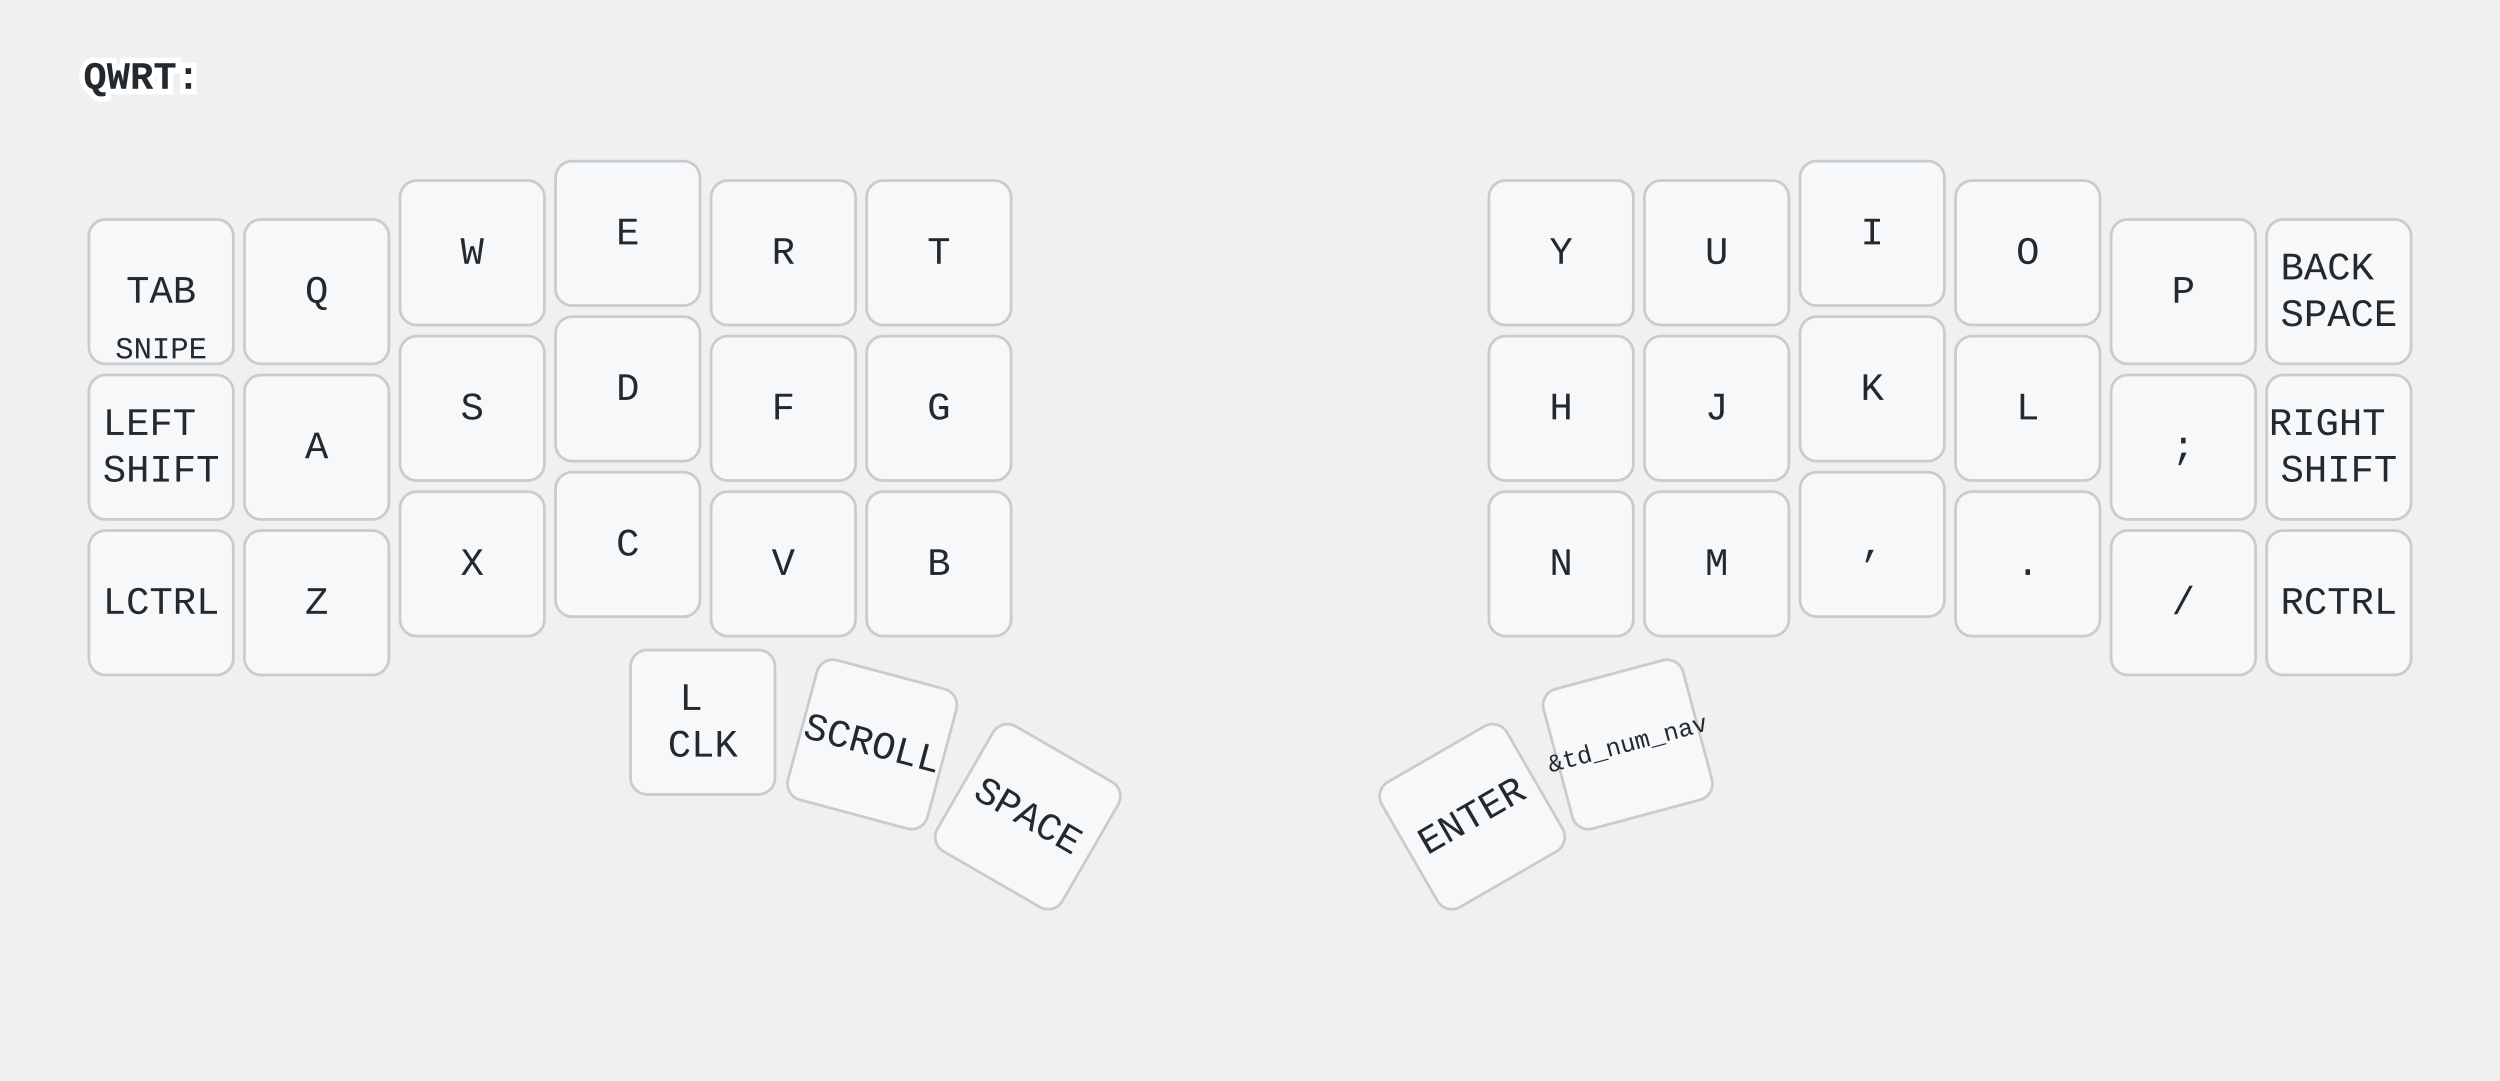
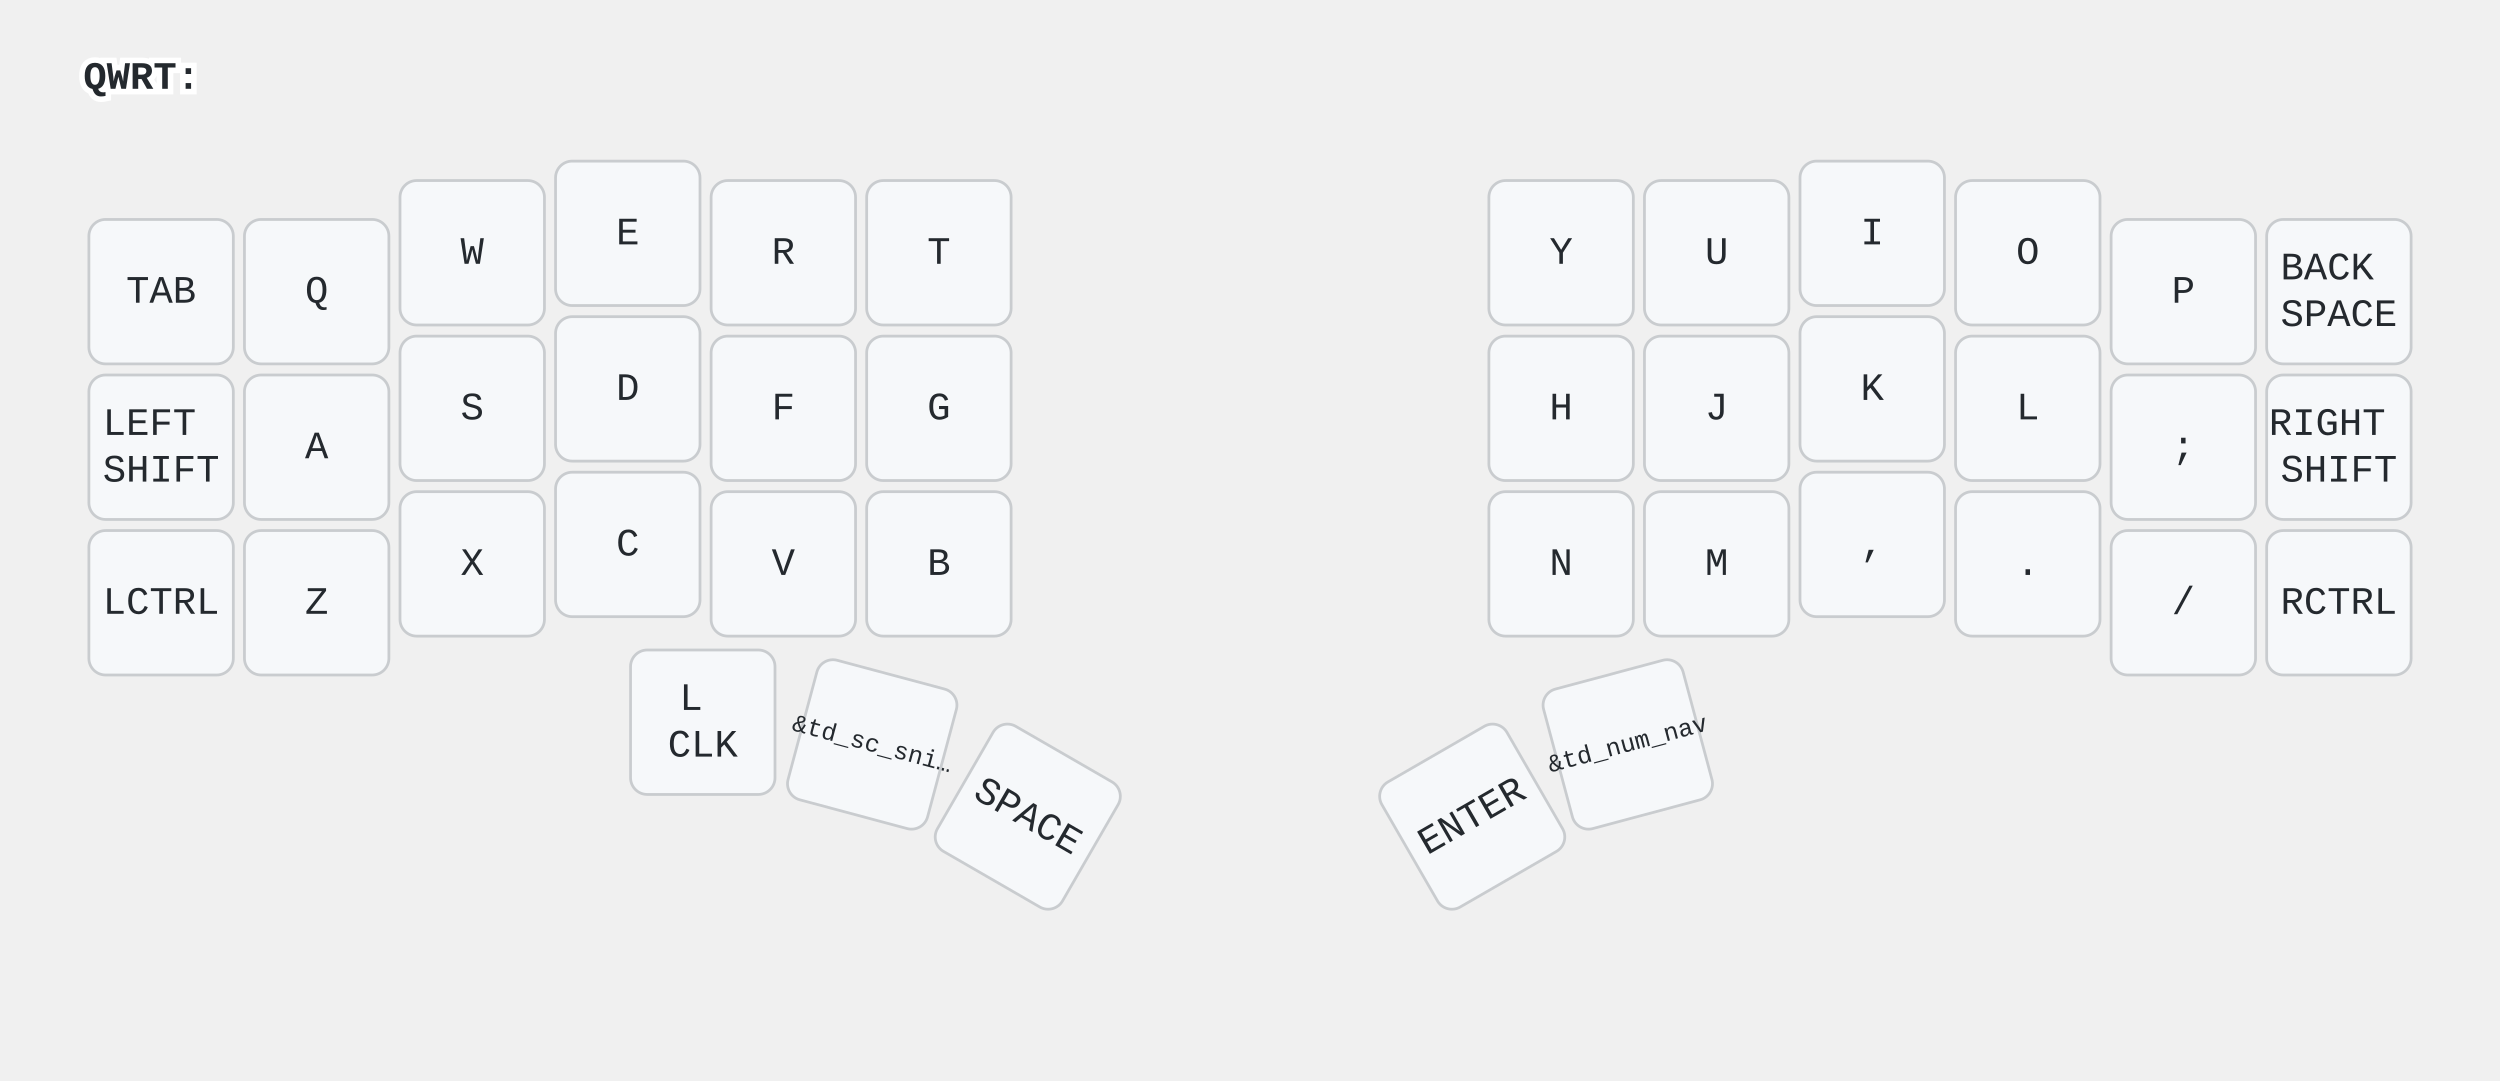
<svg xmlns="http://www.w3.org/2000/svg" width="900" height="389" viewBox="0 0 900 389" class="keymap">
  <style>/* inherit to force styles through use tags */
svg path {
    fill: inherit;
}

/* font and background color specifications */
svg.keymap {
    font-family: SFMono-Regular,Consolas,Liberation Mono,Menlo,monospace;
    font-size: 14px;
    font-kerning: normal;
    text-rendering: optimizeLegibility;
    fill: #24292e;
}

/* default key styling */
rect.key {
    fill: #f6f8fa;
}

rect.key, rect.combo {
    stroke: #c9cccf;
    stroke-width: 1;
}

/* default key side styling, only used is draw_key_sides is set */
rect.side {
    filter: brightness(90%);
}

/* color accent for combo boxes */
rect.combo, rect.combo-separate {
    fill: #cdf;
}

/* color accent for held keys */
rect.held, rect.combo.held {
    fill: #fdd;
}

/* color accent for ghost (optional) keys */
rect.ghost, rect.combo.ghost {
    stroke-dasharray: 4, 4;
    stroke-width: 2;
}

text {
    text-anchor: middle;
    dominant-baseline: middle;
}

/* styling for layer labels */
text.label {
    font-weight: bold;
    text-anchor: start;
    stroke: white;
    stroke-width: 4;
    paint-order: stroke;
}

/* styling for optional footer */
text.footer {
    text-anchor: end;
    dominant-baseline: auto;
    stroke: white;
    stroke-width: 4;
    paint-order: stroke;
}

/* styling for combo tap, and key non-tap label text */
text.combo, text.hold, text.shifted, text.left, text.right, text.tl, text.tr, text.bl, text.br {
    font-size: 11px;
}

text.hold, text.bl, text.br {
    text-anchor: middle;
    dominant-baseline: auto;
}

text.shifted, text.tl, text.tr {
    text-anchor: middle;
    dominant-baseline: hanging;
}

text.left, text.tl, text.bl {
    text-anchor: start;
}

text.right, text.tr, text.br {
    text-anchor: end;
}

text.layer-activator {
    text-decoration: underline;
}

/* styling for hold/shifted label text in combo box */
text.combo.hold, text.combo.shifted, text.combo.left, text.combo.right {
    font-size: 8px;
}

/* lighter symbol for transparent keys */
text.trans {
    fill: #7b7e81;
}

/* styling for combo dendrons */
path.combo {
    stroke-width: 1;
    stroke: gray;
    fill: none;
}

/* Start Tabler Icons Cleanup */
/* cannot use height/width with glyphs */
.icon-tabler &gt; path {
    fill: inherit;
    stroke: inherit;
    stroke-width: 2;
}
/* hide tabler's default box */
.icon-tabler &gt; path[stroke="none"][fill="none"] {
    visibility: hidden;
}
/* End Tabler Icons Cleanup */

@media (prefers-color-scheme: dark) {
svg.keymap { fill: #d1d6db; }
rect.key { fill: #3f4750; }
rect.key, rect.combo { stroke: #60666c; }
rect.combo, rect.combo-separate { fill: #1f3d7a; }
rect.held, rect.combo.held { fill: #854747; }
text.label, text.footer { stroke: black; }
text.trans { fill: #7e8184; }
path.combo { stroke: #7f7f7f; }

}</style>
  <g transform="translate(30, 0)" class="layer-QWRT">
    <text x="0" y="28" class="label" id="QWRT">QWRT:</text>
    <g transform="translate(0, 56)">
      <g transform="translate(28, 49)" class="key keypos-0">
        <rect rx="6" ry="6" x="-26" y="-26" width="52" height="52" class="key" />
        <text x="0" y="0" class="key tap">TAB</text>
-         <text x="0" y="24" class="key hold">SNIPE</text>
      </g>
      <g transform="translate(84, 49)" class="key keypos-1">
        <rect rx="6" ry="6" x="-26" y="-26" width="52" height="52" class="key" />
        <text x="0" y="0" class="key tap">Q</text>
      </g>
      <g transform="translate(140, 35)" class="key keypos-2">
        <rect rx="6" ry="6" x="-26" y="-26" width="52" height="52" class="key" />
        <text x="0" y="0" class="key tap">W</text>
      </g>
      <g transform="translate(196, 28)" class="key keypos-3">
        <rect rx="6" ry="6" x="-26" y="-26" width="52" height="52" class="key" />
        <text x="0" y="0" class="key tap">E</text>
      </g>
      <g transform="translate(252, 35)" class="key keypos-4">
        <rect rx="6" ry="6" x="-26" y="-26" width="52" height="52" class="key" />
        <text x="0" y="0" class="key tap">R</text>
      </g>
      <g transform="translate(308, 35)" class="key keypos-5">
        <rect rx="6" ry="6" x="-26" y="-26" width="52" height="52" class="key" />
        <text x="0" y="0" class="key tap">T</text>
      </g>
      <g transform="translate(532, 35)" class="key keypos-6">
        <rect rx="6" ry="6" x="-26" y="-26" width="52" height="52" class="key" />
        <text x="0" y="0" class="key tap">Y</text>
      </g>
      <g transform="translate(588, 35)" class="key keypos-7">
        <rect rx="6" ry="6" x="-26" y="-26" width="52" height="52" class="key" />
        <text x="0" y="0" class="key tap">U</text>
      </g>
      <g transform="translate(644, 28)" class="key keypos-8">
        <rect rx="6" ry="6" x="-26" y="-26" width="52" height="52" class="key" />
        <text x="0" y="0" class="key tap">I</text>
      </g>
      <g transform="translate(700, 35)" class="key keypos-9">
        <rect rx="6" ry="6" x="-26" y="-26" width="52" height="52" class="key" />
        <text x="0" y="0" class="key tap">O</text>
      </g>
      <g transform="translate(756, 49)" class="key keypos-10">
        <rect rx="6" ry="6" x="-26" y="-26" width="52" height="52" class="key" />
        <text x="0" y="0" class="key tap">P</text>
      </g>
      <g transform="translate(812, 49)" class="key keypos-11">
        <rect rx="6" ry="6" x="-26" y="-26" width="52" height="52" class="key" />
        <text x="0" y="0" class="key tap">
          <tspan x="0" dy="-0.6em">BACK</tspan>
          <tspan x="0" dy="1.2em">SPACE</tspan>
        </text>
      </g>
      <g transform="translate(28, 105)" class="key keypos-12">
        <rect rx="6" ry="6" x="-26" y="-26" width="52" height="52" class="key" />
        <text x="0" y="0" class="key tap">
          <tspan x="0" dy="-0.6em">LEFT</tspan>
          <tspan x="0" dy="1.2em">SHIFT</tspan>
        </text>
      </g>
      <g transform="translate(84, 105)" class="key keypos-13">
        <rect rx="6" ry="6" x="-26" y="-26" width="52" height="52" class="key" />
        <text x="0" y="0" class="key tap">A</text>
      </g>
      <g transform="translate(140, 91)" class="key keypos-14">
        <rect rx="6" ry="6" x="-26" y="-26" width="52" height="52" class="key" />
        <text x="0" y="0" class="key tap">S</text>
      </g>
      <g transform="translate(196, 84)" class="key keypos-15">
        <rect rx="6" ry="6" x="-26" y="-26" width="52" height="52" class="key" />
        <text x="0" y="0" class="key tap">D</text>
      </g>
      <g transform="translate(252, 91)" class="key keypos-16">
        <rect rx="6" ry="6" x="-26" y="-26" width="52" height="52" class="key" />
        <text x="0" y="0" class="key tap">F</text>
      </g>
      <g transform="translate(308, 91)" class="key keypos-17">
        <rect rx="6" ry="6" x="-26" y="-26" width="52" height="52" class="key" />
        <text x="0" y="0" class="key tap">G</text>
      </g>
      <g transform="translate(532, 91)" class="key keypos-18">
        <rect rx="6" ry="6" x="-26" y="-26" width="52" height="52" class="key" />
        <text x="0" y="0" class="key tap">H</text>
      </g>
      <g transform="translate(588, 91)" class="key keypos-19">
        <rect rx="6" ry="6" x="-26" y="-26" width="52" height="52" class="key" />
        <text x="0" y="0" class="key tap">J</text>
      </g>
      <g transform="translate(644, 84)" class="key keypos-20">
        <rect rx="6" ry="6" x="-26" y="-26" width="52" height="52" class="key" />
        <text x="0" y="0" class="key tap">K</text>
      </g>
      <g transform="translate(700, 91)" class="key keypos-21">
        <rect rx="6" ry="6" x="-26" y="-26" width="52" height="52" class="key" />
        <text x="0" y="0" class="key tap">L</text>
      </g>
      <g transform="translate(756, 105)" class="key keypos-22">
        <rect rx="6" ry="6" x="-26" y="-26" width="52" height="52" class="key" />
        <text x="0" y="0" class="key tap">;</text>
      </g>
      <g transform="translate(812, 105)" class="key keypos-23">
        <rect rx="6" ry="6" x="-26" y="-26" width="52" height="52" class="key" />
        <text x="0" y="0" class="key tap">
          <tspan x="0" dy="-0.6em">RIGHT</tspan>
          <tspan x="0" dy="1.2em">SHIFT</tspan>
        </text>
      </g>
      <g transform="translate(28, 161)" class="key keypos-24">
        <rect rx="6" ry="6" x="-26" y="-26" width="52" height="52" class="key" />
        <text x="0" y="0" class="key tap">LCTRL</text>
      </g>
      <g transform="translate(84, 161)" class="key keypos-25">
        <rect rx="6" ry="6" x="-26" y="-26" width="52" height="52" class="key" />
        <text x="0" y="0" class="key tap">Z</text>
      </g>
      <g transform="translate(140, 147)" class="key keypos-26">
        <rect rx="6" ry="6" x="-26" y="-26" width="52" height="52" class="key" />
        <text x="0" y="0" class="key tap">X</text>
      </g>
      <g transform="translate(196, 140)" class="key keypos-27">
        <rect rx="6" ry="6" x="-26" y="-26" width="52" height="52" class="key" />
        <text x="0" y="0" class="key tap">C</text>
      </g>
      <g transform="translate(252, 147)" class="key keypos-28">
        <rect rx="6" ry="6" x="-26" y="-26" width="52" height="52" class="key" />
        <text x="0" y="0" class="key tap">V</text>
      </g>
      <g transform="translate(308, 147)" class="key keypos-29">
        <rect rx="6" ry="6" x="-26" y="-26" width="52" height="52" class="key" />
        <text x="0" y="0" class="key tap">B</text>
      </g>
      <g transform="translate(532, 147)" class="key keypos-30">
        <rect rx="6" ry="6" x="-26" y="-26" width="52" height="52" class="key" />
        <text x="0" y="0" class="key tap">N</text>
      </g>
      <g transform="translate(588, 147)" class="key keypos-31">
        <rect rx="6" ry="6" x="-26" y="-26" width="52" height="52" class="key" />
        <text x="0" y="0" class="key tap">M</text>
      </g>
      <g transform="translate(644, 140)" class="key keypos-32">
        <rect rx="6" ry="6" x="-26" y="-26" width="52" height="52" class="key" />
        <text x="0" y="0" class="key tap">,</text>
      </g>
      <g transform="translate(700, 147)" class="key keypos-33">
        <rect rx="6" ry="6" x="-26" y="-26" width="52" height="52" class="key" />
        <text x="0" y="0" class="key tap">.</text>
      </g>
      <g transform="translate(756, 161)" class="key keypos-34">
        <rect rx="6" ry="6" x="-26" y="-26" width="52" height="52" class="key" />
        <text x="0" y="0" class="key tap">/</text>
      </g>
      <g transform="translate(812, 161)" class="key keypos-35">
        <rect rx="6" ry="6" x="-26" y="-26" width="52" height="52" class="key" />
        <text x="0" y="0" class="key tap">RCTRL</text>
      </g>
      <g transform="translate(223, 204)" class="key keypos-36">
        <rect rx="6" ry="6" x="-26" y="-26" width="52" height="52" class="key" />
        <text x="0" y="0" class="key tap">
          <tspan x="0" dy="-0.6em">L</tspan>
          <tspan x="0" dy="1.2em">CLK</tspan>
        </text>
      </g>
      <g transform="translate(284, 212) rotate(15.0)" class="key keypos-37">
        <rect rx="6" ry="6" x="-26" y="-26" width="52" height="52" class="key" />
-         <text x="0" y="0" class="key tap">SCROLL</text>
+         <text x="0" y="0" class="key tap">
+           <tspan style="font-size: 64%">&amp;td_sc_sni…</tspan>
+         </text>
      </g>
      <g transform="translate(340, 238) rotate(30.0)" class="key keypos-38">
        <rect rx="6" ry="6" x="-26" y="-26" width="52" height="52" class="key" />
        <text x="0" y="0" class="key tap">SPACE</text>
      </g>
      <g transform="translate(500, 238) rotate(-30.0)" class="key keypos-39">
        <rect rx="6" ry="6" x="-26" y="-26" width="52" height="52" class="key" />
        <text x="0" y="0" class="key tap">ENTER</text>
      </g>
      <g transform="translate(556, 212) rotate(-15.0)" class="key keypos-40">
        <rect rx="6" ry="6" x="-26" y="-26" width="52" height="52" class="key" />
        <text x="0" y="0" class="key tap">
          <tspan style="font-size: 64%">&amp;td_num_nav</tspan>
        </text>
      </g>
    </g>
  </g>
</svg>
